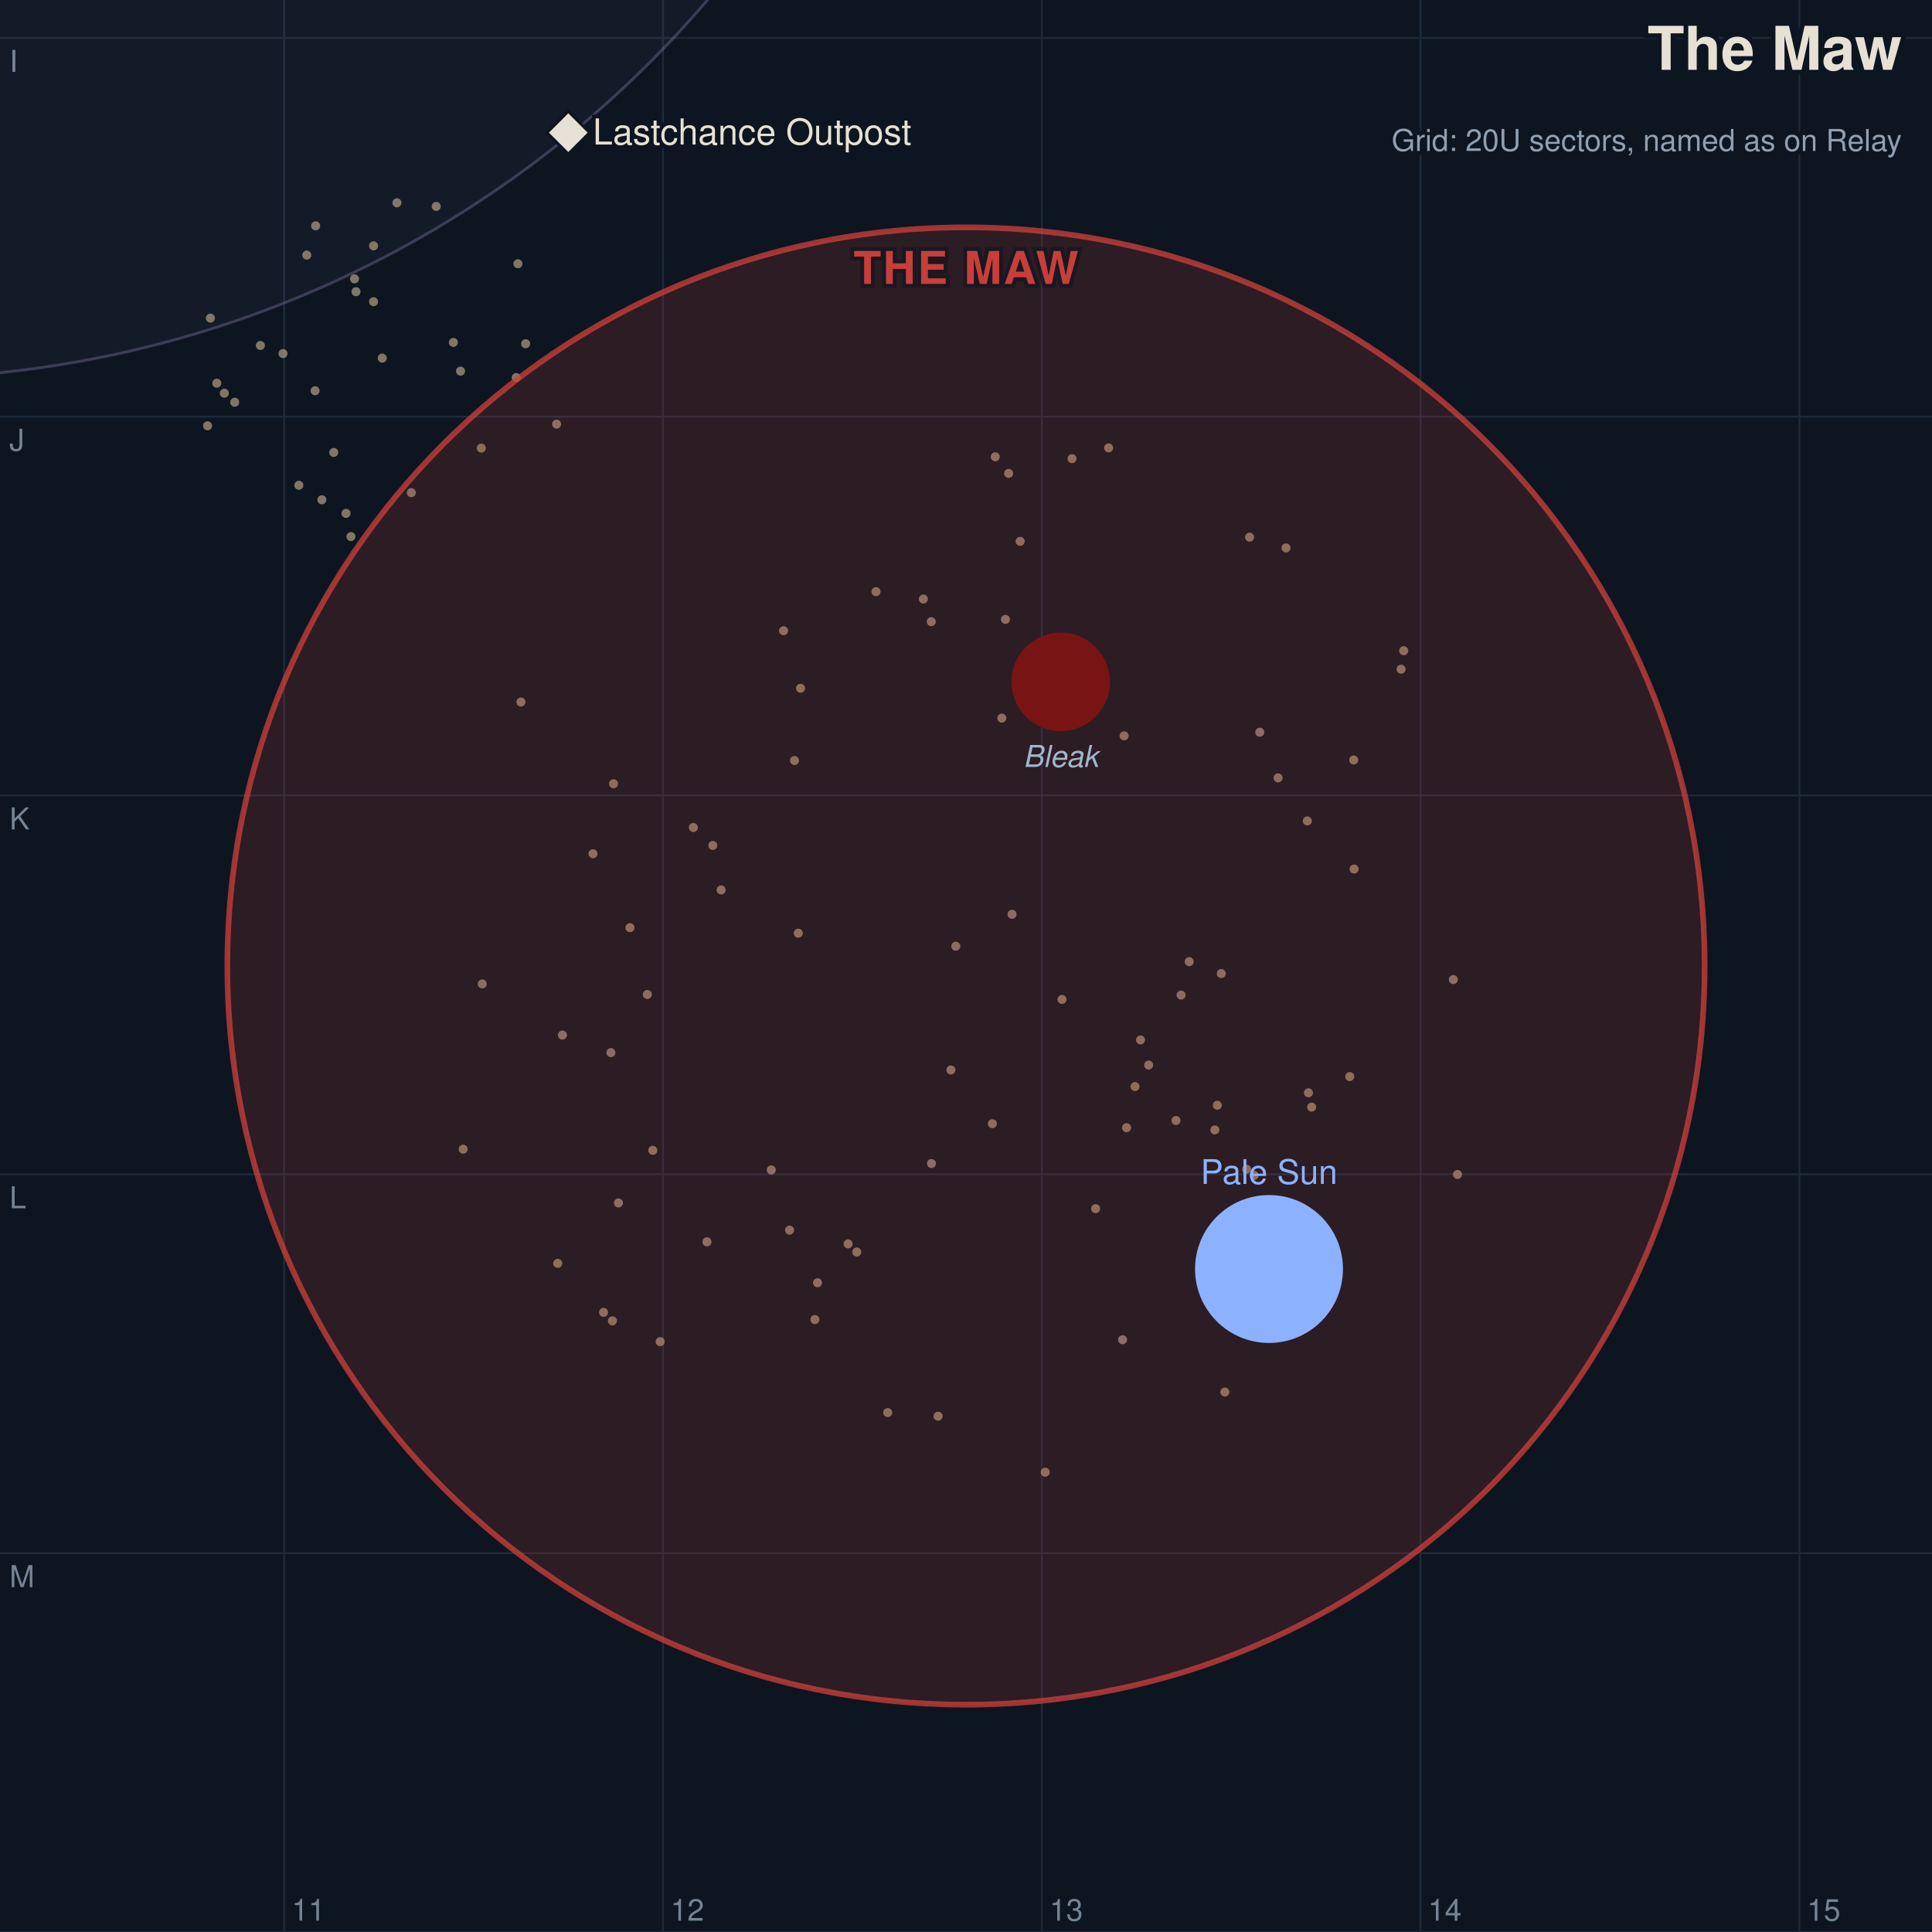
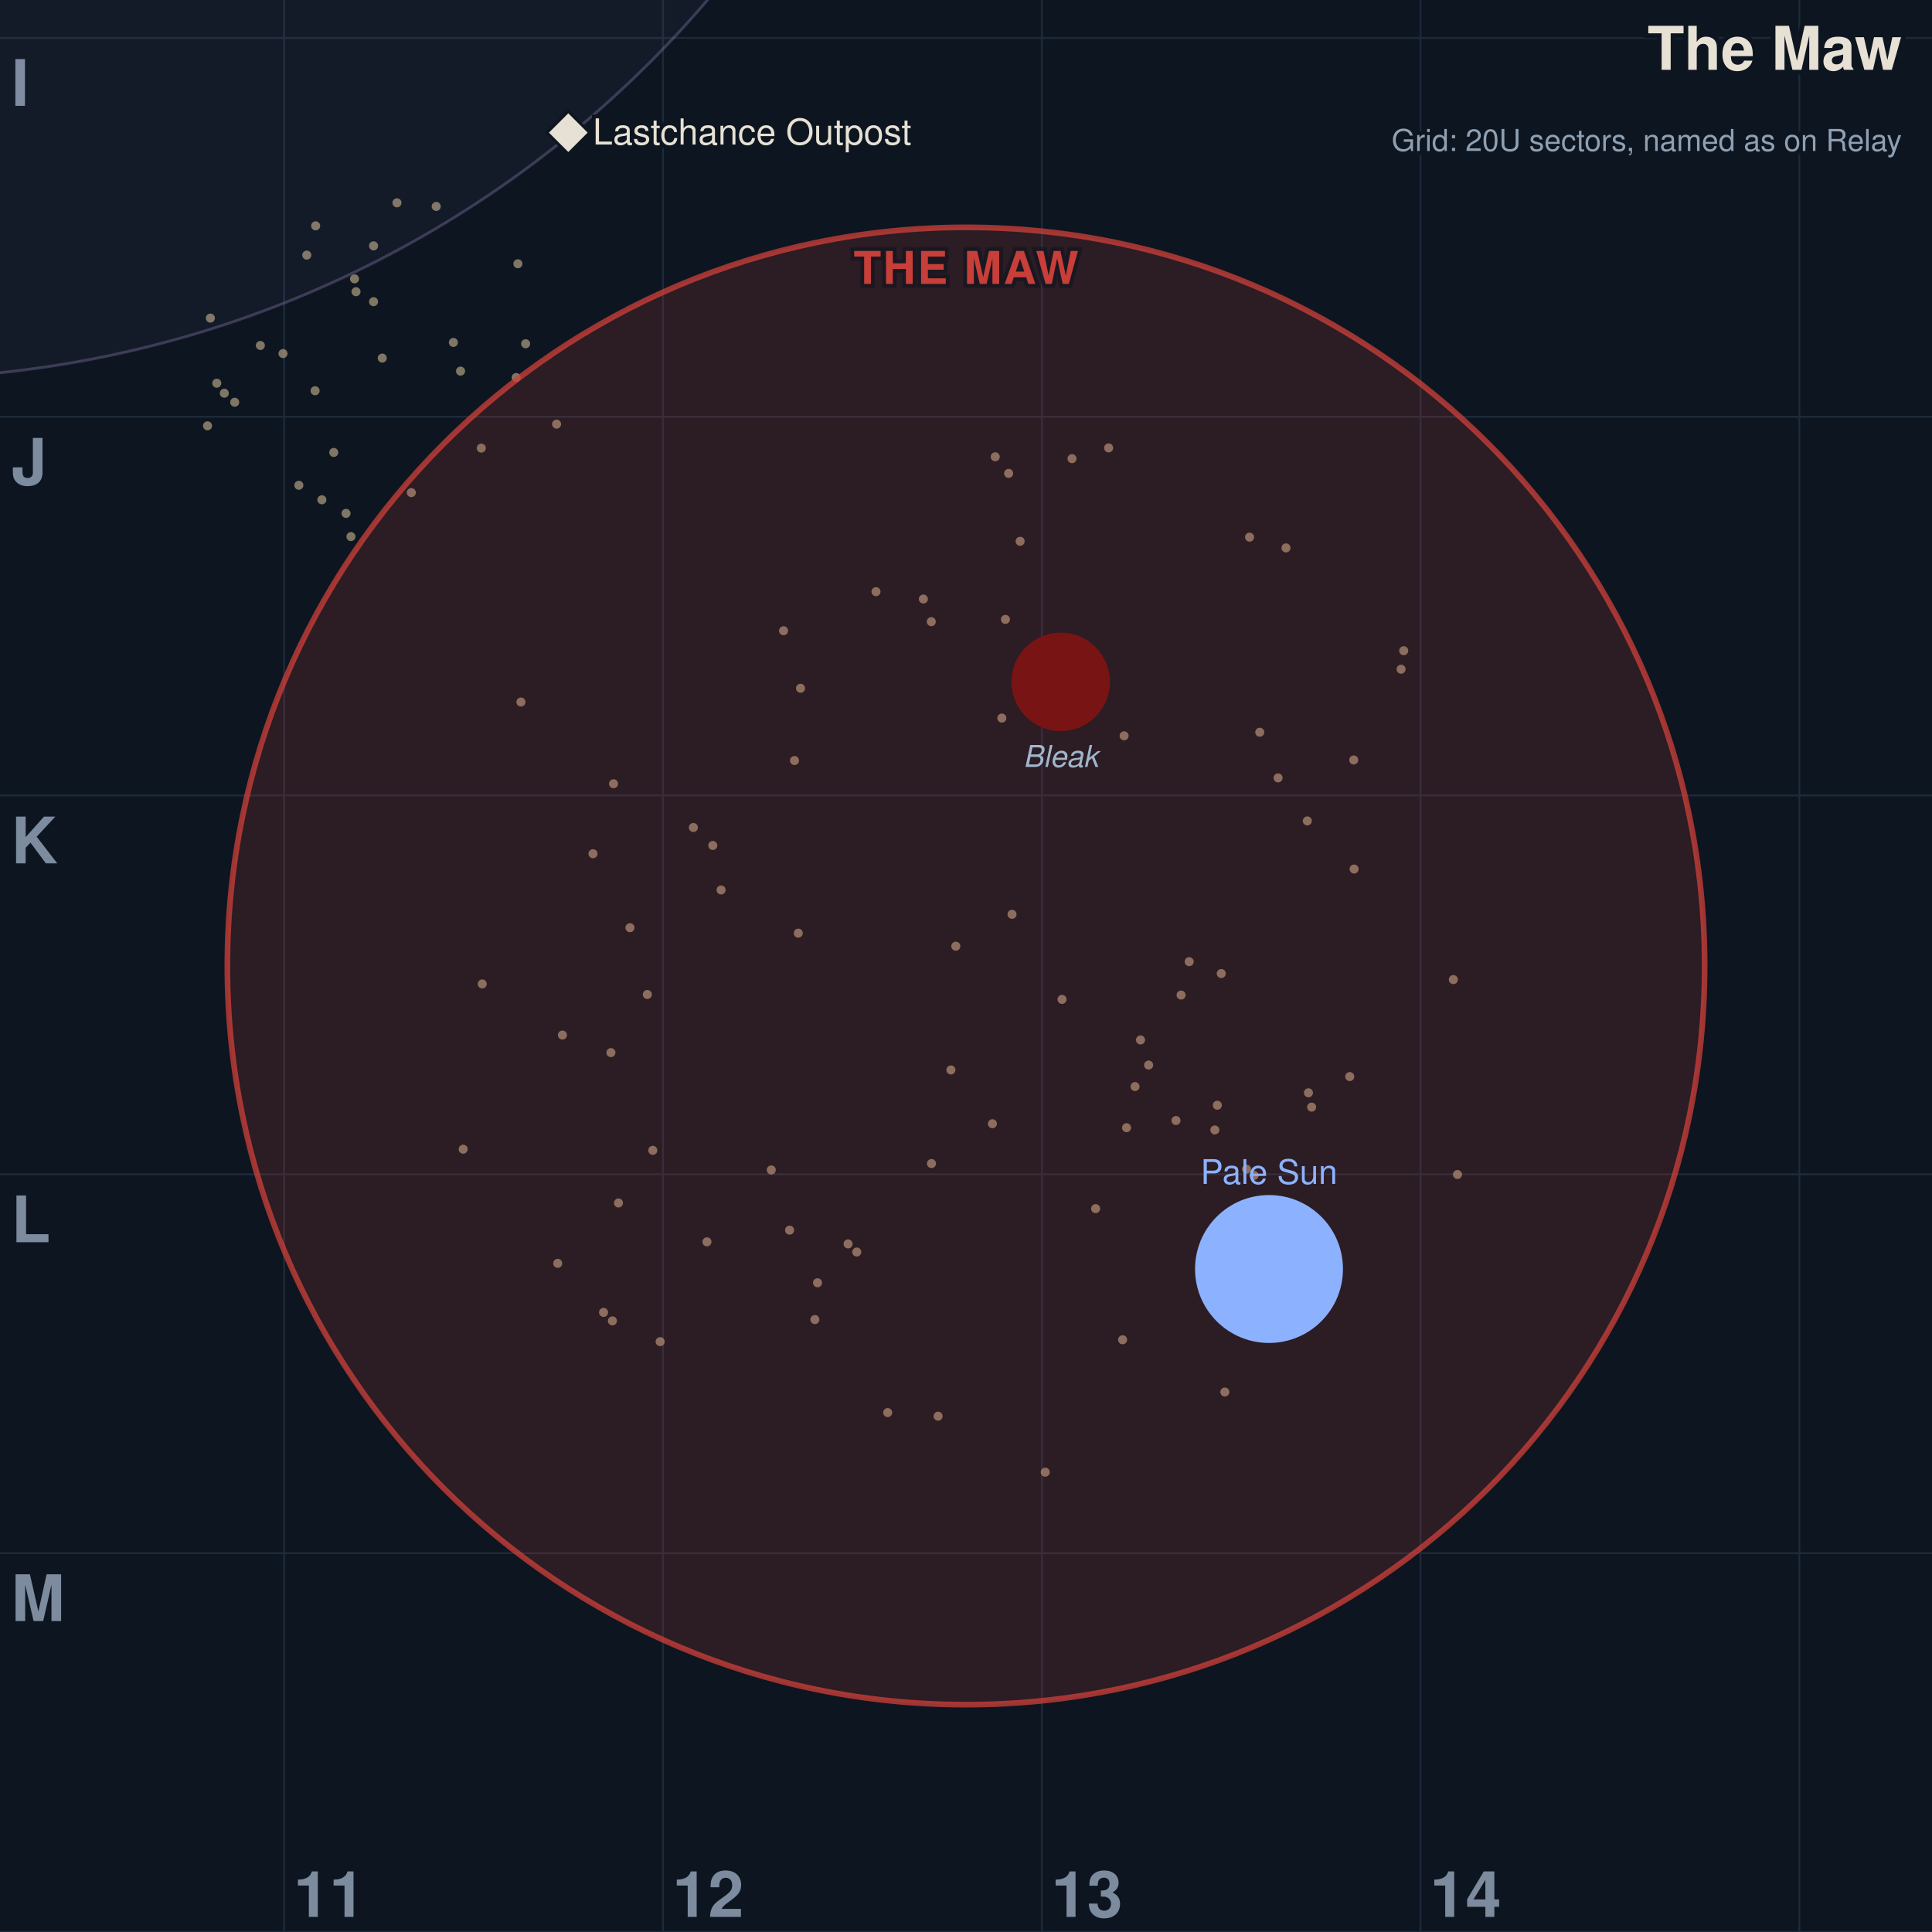
<svg xmlns="http://www.w3.org/2000/svg" viewBox="0 0 1024 1024" font-family="Helvetica Neue, Helvetica, Arial, sans-serif">
  <rect width="1024" height="1024" fill="#0d1520" />
  <line x1="-50.2" y1="0" x2="-50.2" y2="1024" stroke="#1c2a3a" />
-   <text x="-46.2" y="1018" fill="#8fa0b3" font-size="16" opacity="0.8">10</text>
  <line x1="150.6" y1="0" x2="150.6" y2="1024" stroke="#1c2a3a" />
-   <text x="154.6" y="1018" fill="#8fa0b3" font-size="16" opacity="0.8">11</text>
+   <text x="155.6" y="1016" fill="#8fa0b3" font-size="34" font-weight="700" opacity="0.85" stroke="#0d1520" stroke-width="5" paint-order="stroke">11</text>
  <line x1="351.4" y1="0" x2="351.4" y2="1024" stroke="#1c2a3a" />
-   <text x="355.4" y="1018" fill="#8fa0b3" font-size="16" opacity="0.8">12</text>
+   <text x="356.4" y="1016" fill="#8fa0b3" font-size="34" font-weight="700" opacity="0.85" stroke="#0d1520" stroke-width="5" paint-order="stroke">12</text>
  <line x1="552.2" y1="0" x2="552.2" y2="1024" stroke="#1c2a3a" />
-   <text x="556.2" y="1018" fill="#8fa0b3" font-size="16" opacity="0.8">13</text>
+   <text x="557.2" y="1016" fill="#8fa0b3" font-size="34" font-weight="700" opacity="0.85" stroke="#0d1520" stroke-width="5" paint-order="stroke">13</text>
  <line x1="752.9" y1="0" x2="752.9" y2="1024" stroke="#1c2a3a" />
-   <text x="756.9" y="1018" fill="#8fa0b3" font-size="16" opacity="0.8">14</text>
+   <text x="757.9" y="1016" fill="#8fa0b3" font-size="34" font-weight="700" opacity="0.85" stroke="#0d1520" stroke-width="5" paint-order="stroke">14</text>
  <line x1="953.7" y1="0" x2="953.7" y2="1024" stroke="#1c2a3a" />
-   <text x="957.7" y="1018" fill="#8fa0b3" font-size="16" opacity="0.8">15</text>
  <line x1="0" y1="-180.7" x2="1024" y2="-180.7" stroke="#1c2a3a" />
-   <text x="5" y="-162.7" fill="#8fa0b3" font-size="16" opacity="0.8">H</text>
  <line x1="0" y1="20.1" x2="1024" y2="20.1" stroke="#1c2a3a" />
-   <text x="5" y="38.1" fill="#8fa0b3" font-size="16" opacity="0.8">I</text>
+   <text x="6" y="56.1" fill="#8fa0b3" font-size="34" font-weight="700" opacity="0.85" stroke="#0d1520" stroke-width="5" paint-order="stroke">I</text>
  <line x1="0" y1="220.9" x2="1024" y2="220.9" stroke="#1c2a3a" />
-   <text x="5" y="238.9" fill="#8fa0b3" font-size="16" opacity="0.8">J</text>
+   <text x="6" y="256.9" fill="#8fa0b3" font-size="34" font-weight="700" opacity="0.85" stroke="#0d1520" stroke-width="5" paint-order="stroke">J</text>
  <line x1="0" y1="421.6" x2="1024" y2="421.6" stroke="#1c2a3a" />
-   <text x="5" y="439.6" fill="#8fa0b3" font-size="16" opacity="0.8">K</text>
+   <text x="6" y="457.6" fill="#8fa0b3" font-size="34" font-weight="700" opacity="0.85" stroke="#0d1520" stroke-width="5" paint-order="stroke">K</text>
  <line x1="0" y1="622.4" x2="1024" y2="622.4" stroke="#1c2a3a" />
-   <text x="5" y="640.4" fill="#8fa0b3" font-size="16" opacity="0.8">L</text>
+   <text x="6" y="658.4" fill="#8fa0b3" font-size="34" font-weight="700" opacity="0.85" stroke="#0d1520" stroke-width="5" paint-order="stroke">L</text>
  <line x1="0" y1="823.2" x2="1024" y2="823.2" stroke="#1c2a3a" />
-   <text x="5" y="841.2" fill="#8fa0b3" font-size="16" opacity="0.8">M</text>
+   <text x="6" y="859.2" fill="#8fa0b3" font-size="34" font-weight="700" opacity="0.85" stroke="#0d1520" stroke-width="5" paint-order="stroke">M</text>
  <line x1="0" y1="1024.0" x2="1024" y2="1024.0" stroke="#1c2a3a" />
  <circle cx="324.6" cy="700.1" r="2.4" fill="#b0a080" opacity="0.7" />
  <circle cx="630.3" cy="509.7" r="2.4" fill="#b0a080" opacity="0.7" />
  <circle cx="489.4" cy="317.5" r="2.4" fill="#b0a080" opacity="0.7" />
  <circle cx="424.3" cy="364.8" r="2.4" fill="#b0a080" opacity="0.7" />
  <circle cx="493.7" cy="616.7" r="2.4" fill="#b0a080" opacity="0.7" />
  <circle cx="327.8" cy="637.6" r="2.4" fill="#b0a080" opacity="0.7" />
  <circle cx="681.6" cy="290.4" r="2.4" fill="#b0a080" opacity="0.7" />
  <circle cx="662.3" cy="284.7" r="2.4" fill="#b0a080" opacity="0.7" />
  <circle cx="255.6" cy="521.5" r="2.4" fill="#b0a080" opacity="0.7" />
  <circle cx="623.3" cy="593.9" r="2.4" fill="#b0a080" opacity="0.7" />
  <circle cx="560.9" cy="358.0" r="2.4" fill="#b0a080" opacity="0.7" />
  <circle cx="423.1" cy="494.6" r="2.4" fill="#b0a080" opacity="0.7" />
  <circle cx="580.7" cy="640.6" r="2.4" fill="#b0a080" opacity="0.7" />
  <circle cx="245.5" cy="609.1" r="2.4" fill="#b0a080" opacity="0.7" />
  <circle cx="647.3" cy="516.0" r="2.4" fill="#b0a080" opacity="0.7" />
  <circle cx="660.7" cy="619.7" r="2.4" fill="#b0a080" opacity="0.7" />
  <circle cx="562.9" cy="529.7" r="2.4" fill="#b0a080" opacity="0.7" />
  <circle cx="649.2" cy="737.8" r="2.4" fill="#b0a080" opacity="0.7" />
  <circle cx="540.7" cy="286.9" r="2.4" fill="#b0a080" opacity="0.7" />
  <circle cx="377.8" cy="448.1" r="2.4" fill="#b0a080" opacity="0.7" />
  <circle cx="532.9" cy="328.3" r="2.4" fill="#b0a080" opacity="0.7" />
  <circle cx="367.5" cy="438.6" r="2.4" fill="#b0a080" opacity="0.7" />
  <circle cx="742.6" cy="354.7" r="2.4" fill="#b0a080" opacity="0.7" />
  <circle cx="343.1" cy="527.1" r="2.4" fill="#b0a080" opacity="0.7" />
  <circle cx="295.6" cy="669.6" r="2.4" fill="#b0a080" opacity="0.7" />
  <circle cx="497.2" cy="750.6" r="2.4" fill="#b0a080" opacity="0.7" />
  <circle cx="526.0" cy="595.6" r="2.4" fill="#b0a080" opacity="0.7" />
  <circle cx="626.0" cy="527.4" r="2.4" fill="#b0a080" opacity="0.7" />
  <circle cx="772.5" cy="622.5" r="2.4" fill="#b0a080" opacity="0.7" />
  <circle cx="314.3" cy="452.5" r="2.4" fill="#b0a080" opacity="0.7" />
  <circle cx="527.5" cy="242.1" r="2.4" fill="#b0a080" opacity="0.7" />
  <circle cx="601.6" cy="575.9" r="2.4" fill="#b0a080" opacity="0.7" />
  <circle cx="298.1" cy="548.6" r="2.4" fill="#b0a080" opacity="0.7" />
  <circle cx="374.7" cy="658.2" r="2.4" fill="#b0a080" opacity="0.7" />
  <circle cx="333.9" cy="491.7" r="2.4" fill="#b0a080" opacity="0.7" />
  <circle cx="744.0" cy="344.9" r="2.4" fill="#b0a080" opacity="0.7" />
  <circle cx="595.8" cy="390.0" r="2.4" fill="#b0a080" opacity="0.7" />
  <circle cx="531.0" cy="380.6" r="2.4" fill="#b0a080" opacity="0.7" />
  <circle cx="408.8" cy="620.1" r="2.4" fill="#b0a080" opacity="0.7" />
  <circle cx="645.2" cy="585.8" r="2.4" fill="#b0a080" opacity="0.7" />
  <circle cx="587.6" cy="237.4" r="2.4" fill="#b0a080" opacity="0.7" />
  <circle cx="664.7" cy="623.0" r="2.4" fill="#b0a080" opacity="0.7" />
  <circle cx="418.5" cy="652.0" r="2.4" fill="#b0a080" opacity="0.7" />
  <circle cx="493.6" cy="329.5" r="2.4" fill="#b0a080" opacity="0.7" />
  <circle cx="325.2" cy="415.4" r="2.4" fill="#b0a080" opacity="0.7" />
  <circle cx="604.5" cy="551.2" r="2.4" fill="#b0a080" opacity="0.7" />
  <circle cx="504.0" cy="567.1" r="2.4" fill="#b0a080" opacity="0.7" />
  <circle cx="715.4" cy="570.6" r="2.4" fill="#b0a080" opacity="0.7" />
  <circle cx="695.2" cy="586.8" r="2.4" fill="#b0a080" opacity="0.7" />
  <circle cx="608.8" cy="564.5" r="2.4" fill="#b0a080" opacity="0.7" />
  <circle cx="597.1" cy="597.7" r="2.4" fill="#b0a080" opacity="0.7" />
  <circle cx="323.8" cy="557.9" r="2.4" fill="#b0a080" opacity="0.7" />
  <circle cx="454.1" cy="663.6" r="2.4" fill="#b0a080" opacity="0.7" />
  <circle cx="319.9" cy="695.6" r="2.4" fill="#b0a080" opacity="0.7" />
  <circle cx="464.3" cy="313.6" r="2.4" fill="#b0a080" opacity="0.7" />
  <circle cx="568.2" cy="243.1" r="2.4" fill="#b0a080" opacity="0.7" />
  <circle cx="534.6" cy="250.9" r="2.4" fill="#b0a080" opacity="0.7" />
  <circle cx="554.0" cy="780.3" r="2.4" fill="#b0a080" opacity="0.7" />
  <circle cx="673.9" cy="665.2" r="2.4" fill="#b0a080" opacity="0.7" />
  <circle cx="431.9" cy="699.4" r="2.4" fill="#b0a080" opacity="0.7" />
  <circle cx="536.4" cy="484.6" r="2.4" fill="#b0a080" opacity="0.7" />
  <circle cx="433.3" cy="679.9" r="2.4" fill="#b0a080" opacity="0.7" />
  <circle cx="421.1" cy="403.1" r="2.4" fill="#b0a080" opacity="0.7" />
  <circle cx="770.3" cy="519.2" r="2.4" fill="#b0a080" opacity="0.7" />
  <circle cx="449.5" cy="659.3" r="2.4" fill="#b0a080" opacity="0.7" />
  <circle cx="346.0" cy="609.7" r="2.4" fill="#b0a080" opacity="0.7" />
  <circle cx="506.6" cy="501.5" r="2.4" fill="#b0a080" opacity="0.7" />
  <circle cx="595.0" cy="710.1" r="2.4" fill="#b0a080" opacity="0.7" />
  <circle cx="667.7" cy="388.1" r="2.4" fill="#b0a080" opacity="0.7" />
  <circle cx="643.9" cy="598.9" r="2.4" fill="#b0a080" opacity="0.7" />
  <circle cx="415.3" cy="334.3" r="2.4" fill="#b0a080" opacity="0.7" />
  <circle cx="677.4" cy="412.3" r="2.4" fill="#b0a080" opacity="0.7" />
  <circle cx="470.5" cy="748.7" r="2.4" fill="#b0a080" opacity="0.7" />
  <circle cx="276.1" cy="372.1" r="2.4" fill="#b0a080" opacity="0.7" />
  <circle cx="717.7" cy="460.6" r="2.4" fill="#b0a080" opacity="0.7" />
  <circle cx="693.5" cy="579.2" r="2.4" fill="#b0a080" opacity="0.7" />
  <circle cx="382.2" cy="471.7" r="2.4" fill="#b0a080" opacity="0.7" />
  <circle cx="717.5" cy="402.8" r="2.4" fill="#b0a080" opacity="0.7" />
  <circle cx="692.9" cy="435.1" r="2.4" fill="#b0a080" opacity="0.7" />
  <circle cx="349.9" cy="711.1" r="2.4" fill="#b0a080" opacity="0.7" />
  <circle cx="183.4" cy="272.1" r="2.4" fill="#b0a080" opacity="0.7" />
  <circle cx="198.0" cy="130.3" r="2.4" fill="#b0a080" opacity="0.7" />
  <circle cx="118.9" cy="208.4" r="2.4" fill="#b0a080" opacity="0.7" />
  <circle cx="231.2" cy="109.4" r="2.4" fill="#b0a080" opacity="0.7" />
  <circle cx="273.6" cy="200.1" r="2.4" fill="#b0a080" opacity="0.7" />
  <circle cx="274.5" cy="139.8" r="2.4" fill="#b0a080" opacity="0.7" />
  <circle cx="218.0" cy="261.1" r="2.4" fill="#b0a080" opacity="0.7" />
  <circle cx="186.0" cy="284.4" r="2.4" fill="#b0a080" opacity="0.7" />
  <circle cx="138.0" cy="183.1" r="2.4" fill="#b0a080" opacity="0.7" />
  <circle cx="158.4" cy="257.2" r="2.4" fill="#b0a080" opacity="0.7" />
  <circle cx="210.4" cy="107.5" r="2.4" fill="#b0a080" opacity="0.7" />
  <circle cx="150.0" cy="187.4" r="2.4" fill="#b0a080" opacity="0.7" />
  <circle cx="170.6" cy="264.9" r="2.4" fill="#b0a080" opacity="0.7" />
  <circle cx="188.7" cy="154.6" r="2.4" fill="#b0a080" opacity="0.7" />
  <circle cx="202.6" cy="189.8" r="2.4" fill="#b0a080" opacity="0.7" />
  <circle cx="240.3" cy="181.5" r="2.4" fill="#b0a080" opacity="0.7" />
  <circle cx="176.9" cy="239.8" r="2.4" fill="#b0a080" opacity="0.7" />
  <circle cx="114.9" cy="203.1" r="2.4" fill="#b0a080" opacity="0.7" />
  <circle cx="278.6" cy="182.2" r="2.4" fill="#b0a080" opacity="0.7" />
  <circle cx="124.4" cy="213.2" r="2.4" fill="#b0a080" opacity="0.7" />
  <circle cx="198.0" cy="159.9" r="2.4" fill="#b0a080" opacity="0.7" />
  <circle cx="187.9" cy="147.8" r="2.4" fill="#b0a080" opacity="0.7" />
  <circle cx="111.5" cy="168.6" r="2.4" fill="#b0a080" opacity="0.7" />
  <circle cx="255.1" cy="237.5" r="2.4" fill="#b0a080" opacity="0.7" />
  <circle cx="295.0" cy="224.8" r="2.4" fill="#b0a080" opacity="0.7" />
  <circle cx="167.0" cy="207.1" r="2.4" fill="#b0a080" opacity="0.7" />
  <circle cx="162.6" cy="135.2" r="2.4" fill="#b0a080" opacity="0.7" />
  <circle cx="167.3" cy="119.7" r="2.4" fill="#b0a080" opacity="0.7" />
  <circle cx="244.1" cy="196.7" r="2.4" fill="#b0a080" opacity="0.7" />
  <circle cx="110.0" cy="225.7" r="2.4" fill="#b0a080" opacity="0.7" />
  <circle cx="-2419.5" cy="-1395.5" r="662.6" fill="#6fa8ff" fill-opacity="0.05" stroke="#6fa8ff" stroke-opacity="0.3" stroke-width="1.5" />
  <circle cx="-1676.5" cy="-1003.9" r="532.1" fill="#6fa8ff" fill-opacity="0.05" stroke="#6fa8ff" stroke-opacity="0.3" stroke-width="1.5" />
  <circle cx="-2610.2" cy="-261.0" r="722.8" fill="#6fa8ff" fill-opacity="0.05" stroke="#6fa8ff" stroke-opacity="0.3" stroke-width="1.5" />
  <circle cx="-973.8" cy="-632.5" r="200.8" fill="#a58fd0" fill-opacity="0.05" stroke="#a58fd0" stroke-opacity="0.3" stroke-width="1.5" />
  <circle cx="-1365.3" cy="-371.5" r="140.5" fill="#a58fd0" fill-opacity="0.05" stroke="#a58fd0" stroke-opacity="0.3" stroke-width="1.5" />
  <circle cx="-1636.4" cy="-10.0" r="251.0" fill="#a58fd0" fill-opacity="0.05" stroke="#a58fd0" stroke-opacity="0.3" stroke-width="1.5" />
  <circle cx="-793.1" cy="-220.9" r="120.5" fill="#a58fd0" fill-opacity="0.05" stroke="#a58fd0" stroke-opacity="0.3" stroke-width="1.5" />
  <circle cx="-823.2" cy="110.4" r="291.1" fill="#c9a227" fill-opacity="0.05" stroke="#c9a227" stroke-opacity="0.3" stroke-width="1.5" />
  <circle cx="-502.0" cy="411.6" r="210.8" fill="#d0662c" fill-opacity="0.05" stroke="#d0662c" stroke-opacity="0.3" stroke-width="1.5" />
  <circle cx="-371.5" cy="-662.6" r="341.3" fill="#a58fd0" fill-opacity="0.05" stroke="#a58fd0" stroke-opacity="0.3" stroke-width="1.5" />
  <circle cx="-632.5" cy="-813.2" r="90.4" fill="#a58fd0" fill-opacity="0.05" stroke="#a58fd0" stroke-opacity="0.3" stroke-width="1.5" />
  <circle cx="512.0" cy="-873.4" r="441.7" fill="#c9a227" fill-opacity="0.05" stroke="#c9a227" stroke-opacity="0.3" stroke-width="1.5" />
  <circle cx="-60.2" cy="-371.5" r="572.2" fill="#a58fd0" fill-opacity="0.05" stroke="#a58fd0" stroke-opacity="0.3" stroke-width="1.5" />
  <circle cx="-331.3" cy="-1204.7" r="90.4" fill="#a58fd0" fill-opacity="0.05" stroke="#a58fd0" stroke-opacity="0.3" stroke-width="1.5" />
  <circle cx="-10.0" cy="-943.7" r="120.5" fill="#a58fd0" fill-opacity="0.05" stroke="#a58fd0" stroke-opacity="0.3" stroke-width="1.5" />
  <circle cx="-170.7" cy="-110.4" r="140.5" fill="#a58fd0" fill-opacity="0.05" stroke="#a58fd0" stroke-opacity="0.3" stroke-width="1.5" />
  <circle cx="-692.7" cy="-1546.0" r="291.1" fill="#d0662c" fill-opacity="0.05" stroke="#d0662c" stroke-opacity="0.3" stroke-width="1.5" />
  <circle cx="512.0" cy="512.0" r="391.5" fill="#d0403a" fill-opacity="0.16" stroke="#d0403a" stroke-opacity="0.75" stroke-width="3" />
  <circle cx="672.6" cy="672.6" r="39.2" fill="#8cb2ff" />
  <text x="672.6" y="627.5" fill="#8cb2ff" font-size="18" text-anchor="middle">Pale Sun</text>
  <circle cx="562.2" cy="361.4" r="26.1" fill="#781414" />
  <text x="562.2" y="406.5" fill="#9fb6cc" font-size="16" font-style="italic" text-anchor="middle">Bleak</text>
  <text x="512.0" y="150.5" fill="#d0403a" font-size="24" font-weight="700" text-anchor="middle" opacity="0.95" letter-spacing="1" stroke="#0d1520" stroke-width="4" stroke-opacity="0.6" paint-order="stroke">THE MAW</text>
  <rect x="293.2" y="62.3" width="16" height="16" fill="#e6e1d4" stroke="#0d1520" stroke-width="1.5" transform="rotate(45 301.2 70.3)" />
  <text x="314.2" y="76.6" fill="#e6e1d4" font-size="19" text-anchor="start" stroke="#0d1520" stroke-width="4" paint-order="stroke">Lastchance Outpost</text>
  <text x="1008" y="37" fill="#e6e1d4" font-size="32" font-weight="700" text-anchor="end" stroke="#0d1520" stroke-width="5" paint-order="stroke">The Maw</text>
  <text x="1008" y="80" fill="#8fa0b3" font-size="16" text-anchor="end" stroke="#0d1520" stroke-width="4" paint-order="stroke">Grid: 20U sectors, named as on Relay</text>
</svg>
